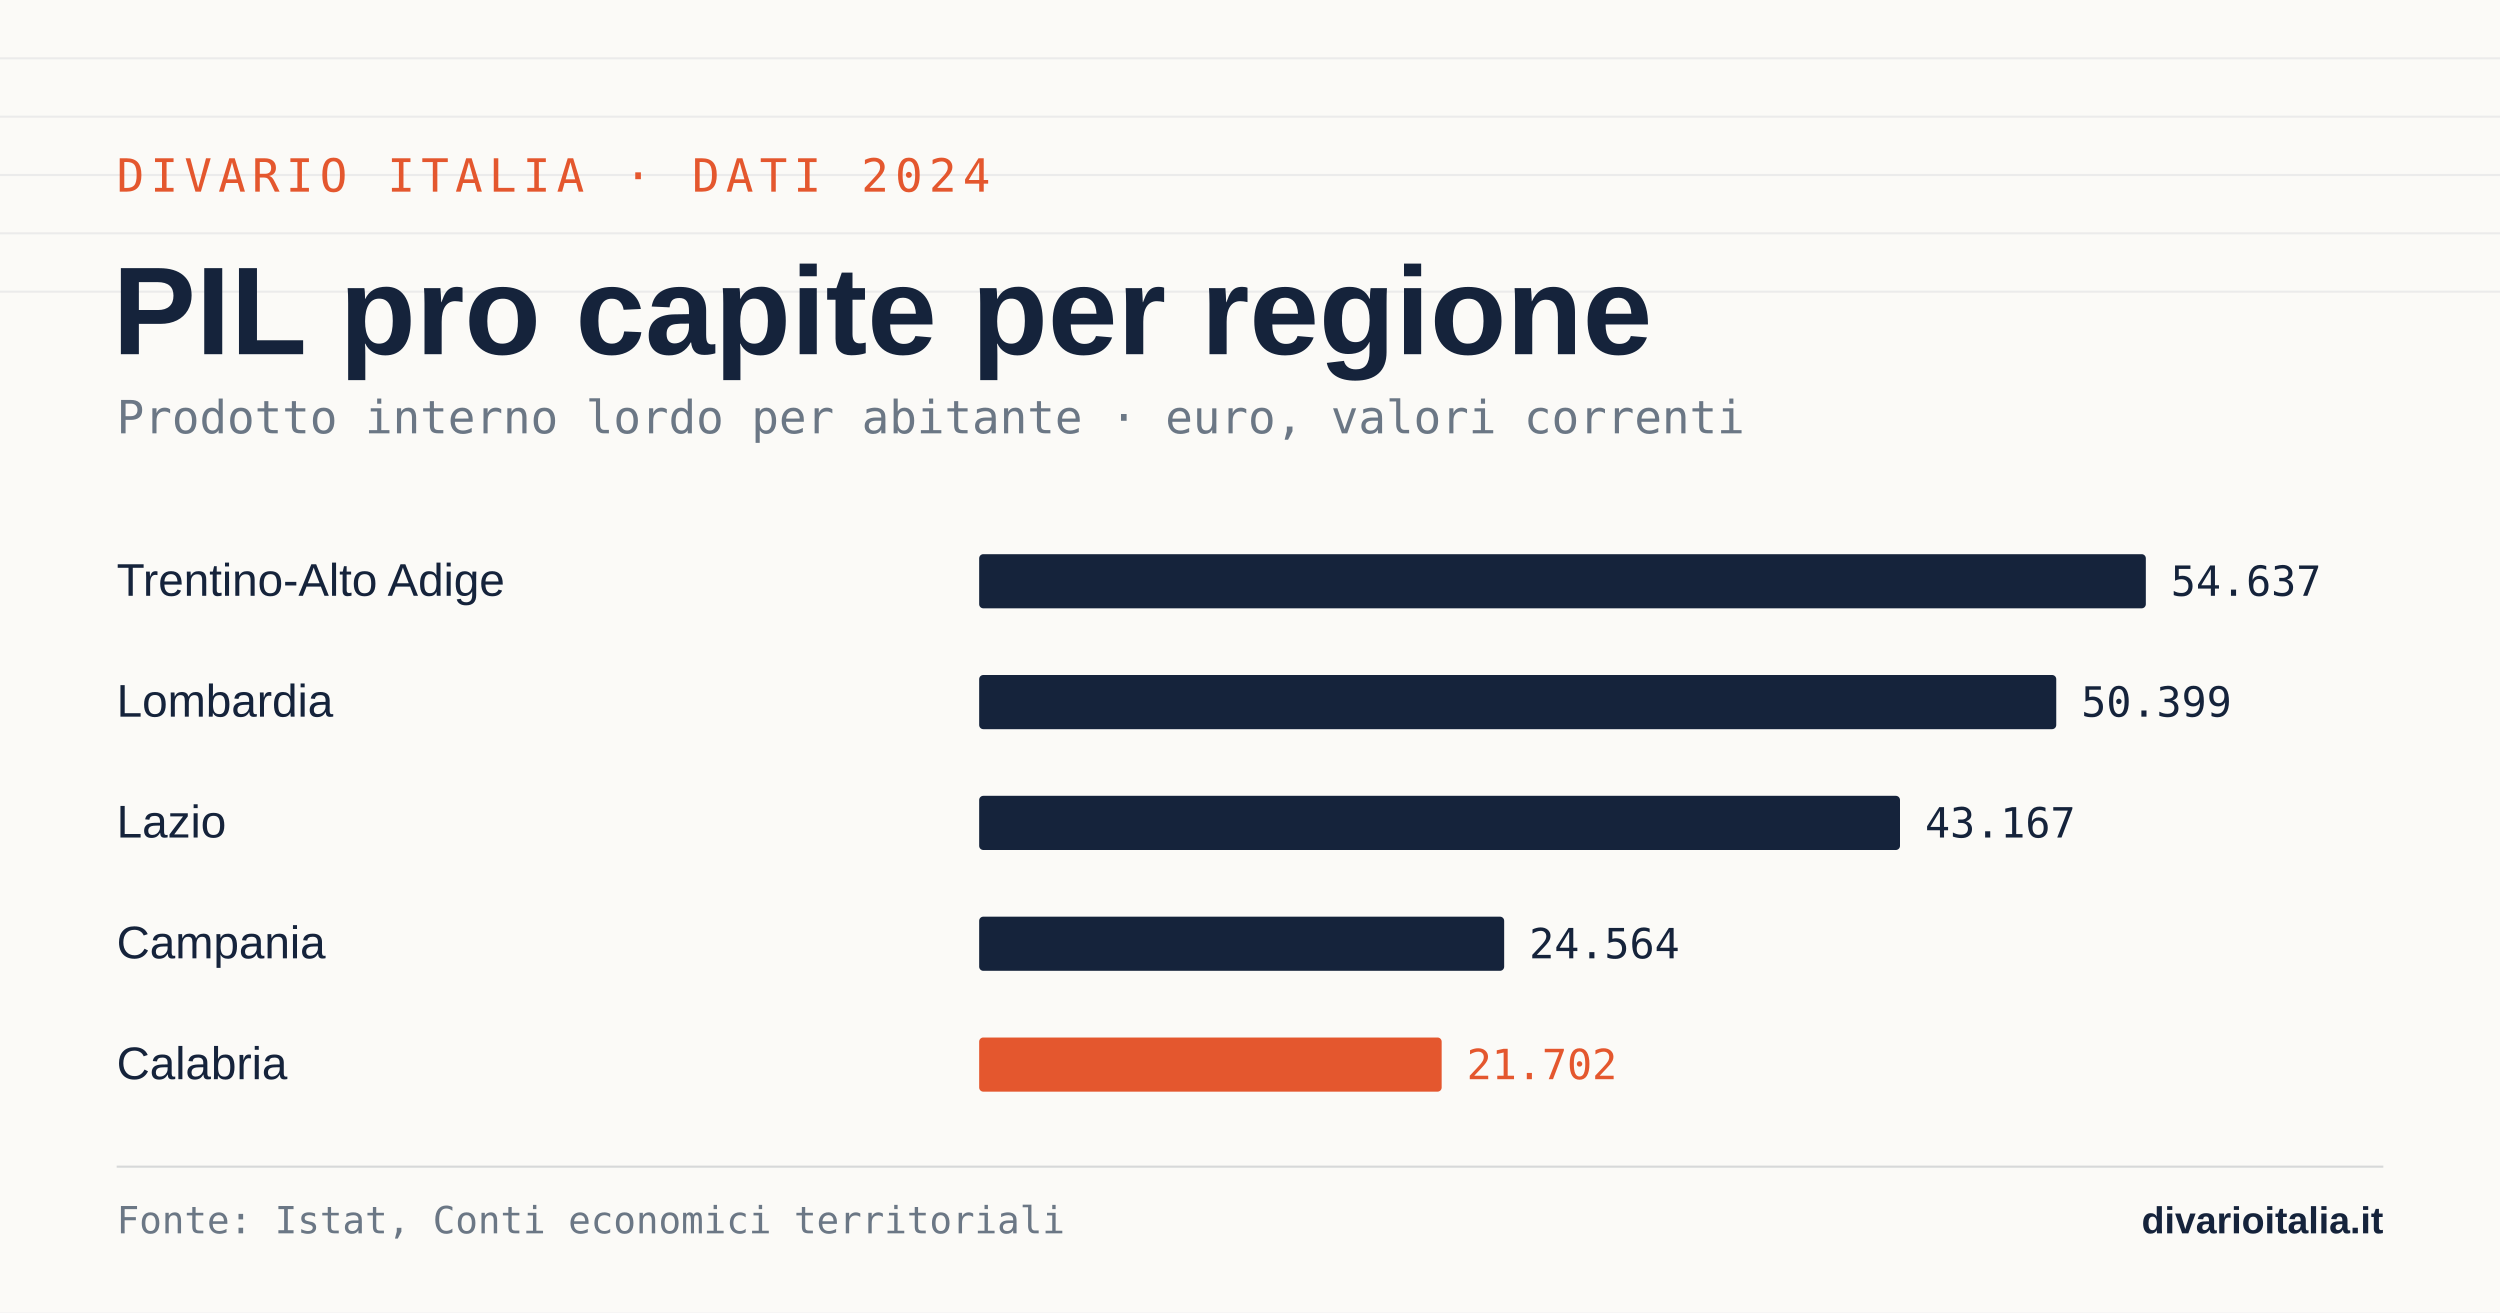
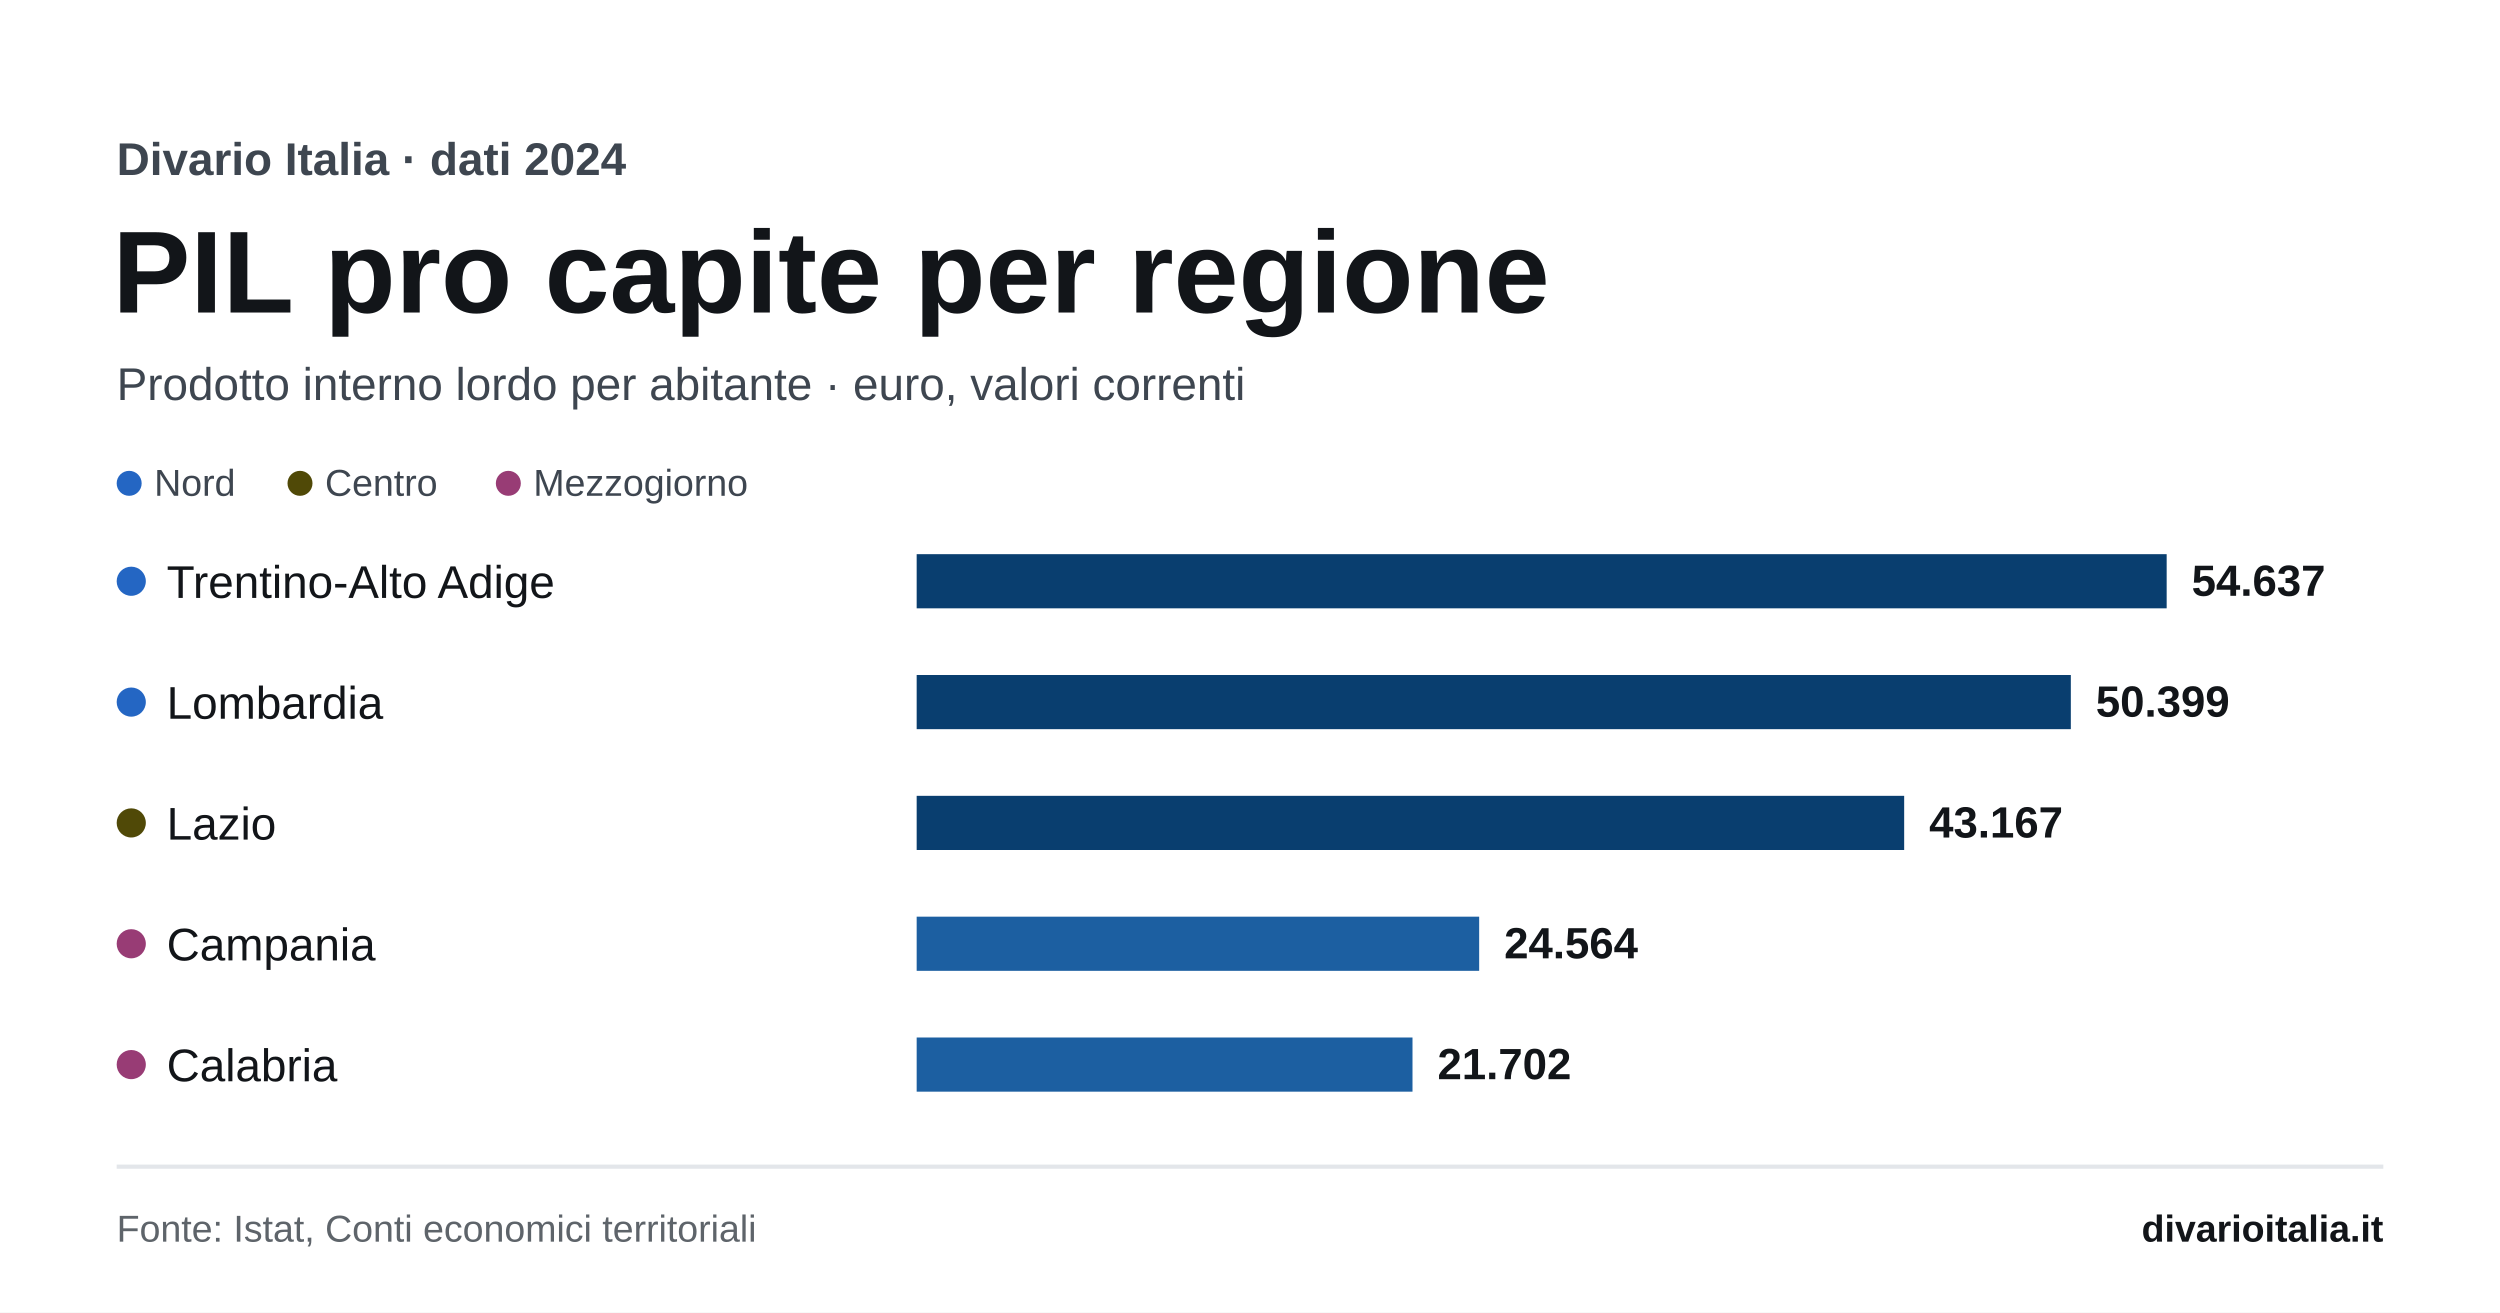
- <svg xmlns="http://www.w3.org/2000/svg" viewBox="0 0 1200 630" width="1200" height="630" font-family="Archivo, Arial, sans-serif">
-   <rect width="1200" height="630" fill="#fbfaf7" />
-   <g stroke="rgba(21,35,59,0.07)">
-     <line x1="0" y1="28" x2="1200" y2="28" />
-     <line x1="0" y1="56" x2="1200" y2="56" />
-     <line x1="0" y1="84" x2="1200" y2="84" />
-     <line x1="0" y1="112" x2="1200" y2="112" />
-     <line x1="0" y1="140" x2="1200" y2="140" />
+ <svg xmlns="http://www.w3.org/2000/svg" viewBox="0 0 1200 630" width="1200" height="630" font-family="'Sofia Sans', Arial, sans-serif">
+   <rect width="1200" height="630" fill="#ffffff" />
+   <text x="56" y="84" font-size="22" font-weight="600" fill="#3e4650">Divario Italia · dati 2024</text>
+   <text x="54" y="150" font-size="56" font-weight="700" font-family="'Sofia Sans Semi Condensed', 'Sofia Sans', 'Arial Narrow', Arial, sans-serif" fill="#121519">PIL pro capite per regione</text>
+   <text x="56" y="192" font-size="22" fill="#3e4650">Prodotto interno lordo per abitante · euro, valori correnti</text>
+   <g font-size="18" fill="#3e4650">
+     <circle cx="62" cy="232" r="6" fill="#2466c3" />
+     <text x="74" y="238">Nord</text>
+     <circle cx="144" cy="232" r="6" fill="#504907" />
+     <text x="156" y="238">Centro</text>
+     <circle cx="244" cy="232" r="6" fill="#983c75" />
+     <text x="256" y="238">Mezzogiorno</text>
  </g>
-   <text x="56" y="92" font-size="22" font-family="'Space Mono', monospace" fill="#e4572e" letter-spacing="3">DIVARIO ITALIA · DATI 2024</text>
-   <text x="54" y="170" font-size="60" font-weight="800" fill="#15233b">PIL pro capite per regione</text>
-   <text x="56" y="208" font-size="22" font-family="'Space Mono', monospace" fill="#6b7785">Prodotto interno lordo per abitante · euro, valori correnti</text>
  <g>
-     <text x="56" y="286" font-size="22" fill="#15233b" font-family="Archivo, Arial, sans-serif">Trentino-Alto Adige</text>
-     <rect x="470" y="266" width="560" height="26" rx="2" fill="#15233b" />
-     <text x="1042" y="286" font-size="20" fill="#15233b" text-anchor="start" font-family="'Space Mono', monospace">54.637</text>
-     <text x="56" y="344" font-size="22" fill="#15233b" font-family="Archivo, Arial, sans-serif">Lombardia</text>
-     <rect x="470" y="324" width="517" height="26" rx="2" fill="#15233b" />
-     <text x="999" y="344" font-size="20" fill="#15233b" text-anchor="start" font-family="'Space Mono', monospace">50.399</text>
-     <text x="56" y="402" font-size="22" fill="#15233b" font-family="Archivo, Arial, sans-serif">Lazio</text>
-     <rect x="470" y="382" width="442" height="26" rx="2" fill="#15233b" />
-     <text x="924" y="402" font-size="20" fill="#15233b" text-anchor="start" font-family="'Space Mono', monospace">43.167</text>
-     <text x="56" y="460" font-size="22" fill="#15233b" font-family="Archivo, Arial, sans-serif">Campania</text>
-     <rect x="470" y="440" width="252" height="26" rx="2" fill="#15233b" />
-     <text x="734" y="460" font-size="20" fill="#15233b" text-anchor="start" font-family="'Space Mono', monospace">24.564</text>
-     <text x="56" y="518" font-size="22" fill="#15233b" font-family="Archivo, Arial, sans-serif">Calabria</text>
-     <rect x="470" y="498" width="222" height="26" rx="2" fill="#e4572e" />
-     <text x="704" y="518" font-size="20" fill="#e4572e" text-anchor="start" font-family="'Space Mono', monospace">21.702</text>
+     <circle cx="63" cy="279" r="7" fill="#2466c3" />
+     <text x="80" y="287" font-size="22" fill="#121519">Trentino-Alto Adige</text>
+     <rect x="440" y="266" width="600" height="26" fill="#093e6f" />
+     <text x="1052" y="286" font-size="21" font-weight="700" font-family="'Sofia Sans Semi Condensed', 'Sofia Sans', 'Arial Narrow', Arial, sans-serif" fill="#121519">54.637</text>
+     <circle cx="63" cy="337" r="7" fill="#2466c3" />
+     <text x="80" y="345" font-size="22" fill="#121519">Lombardia</text>
+     <rect x="440" y="324" width="554" height="26" fill="#093e6f" />
+     <text x="1006" y="344" font-size="21" font-weight="700" font-family="'Sofia Sans Semi Condensed', 'Sofia Sans', 'Arial Narrow', Arial, sans-serif" fill="#121519">50.399</text>
+     <circle cx="63" cy="395" r="7" fill="#504907" />
+     <text x="80" y="403" font-size="22" fill="#121519">Lazio</text>
+     <rect x="440" y="382" width="474" height="26" fill="#093e6f" />
+     <text x="926" y="402" font-size="21" font-weight="700" font-family="'Sofia Sans Semi Condensed', 'Sofia Sans', 'Arial Narrow', Arial, sans-serif" fill="#121519">43.167</text>
+     <circle cx="63" cy="453" r="7" fill="#983c75" />
+     <text x="80" y="461" font-size="22" fill="#121519">Campania</text>
+     <rect x="440" y="440" width="270" height="26" fill="#1c5fa1" />
+     <text x="722" y="460" font-size="21" font-weight="700" font-family="'Sofia Sans Semi Condensed', 'Sofia Sans', 'Arial Narrow', Arial, sans-serif" fill="#121519">24.564</text>
+     <circle cx="63" cy="511" r="7" fill="#983c75" />
+     <text x="80" y="519" font-size="22" fill="#121519">Calabria</text>
+     <rect x="440" y="498" width="238" height="26" fill="#1c5fa1" />
+     <text x="690" y="518" font-size="21" font-weight="700" font-family="'Sofia Sans Semi Condensed', 'Sofia Sans', 'Arial Narrow', Arial, sans-serif" fill="#121519">21.702</text>
  </g>
-   <line x1="56" y1="560" x2="1144" y2="560" stroke="rgba(21,35,59,0.16)" />
-   <text x="56" y="592" font-size="18" font-family="'Space Mono', monospace" fill="#6b7785">Fonte: Istat, Conti economici territoriali</text>
-   <text x="1144" y="592" font-size="18" font-weight="700" fill="#15233b" text-anchor="end">divarioitalia.it</text>
+   <line x1="56" y1="560" x2="1144" y2="560" stroke="#e3e6ea" stroke-width="2" />
+   <text x="56" y="596" font-size="18" fill="#5e646a">Fonte: Istat, Conti economici territoriali</text>
+   <text x="1144" y="596" font-size="18" font-weight="700" fill="#121519" text-anchor="end">divarioitalia.it</text>
</svg>
